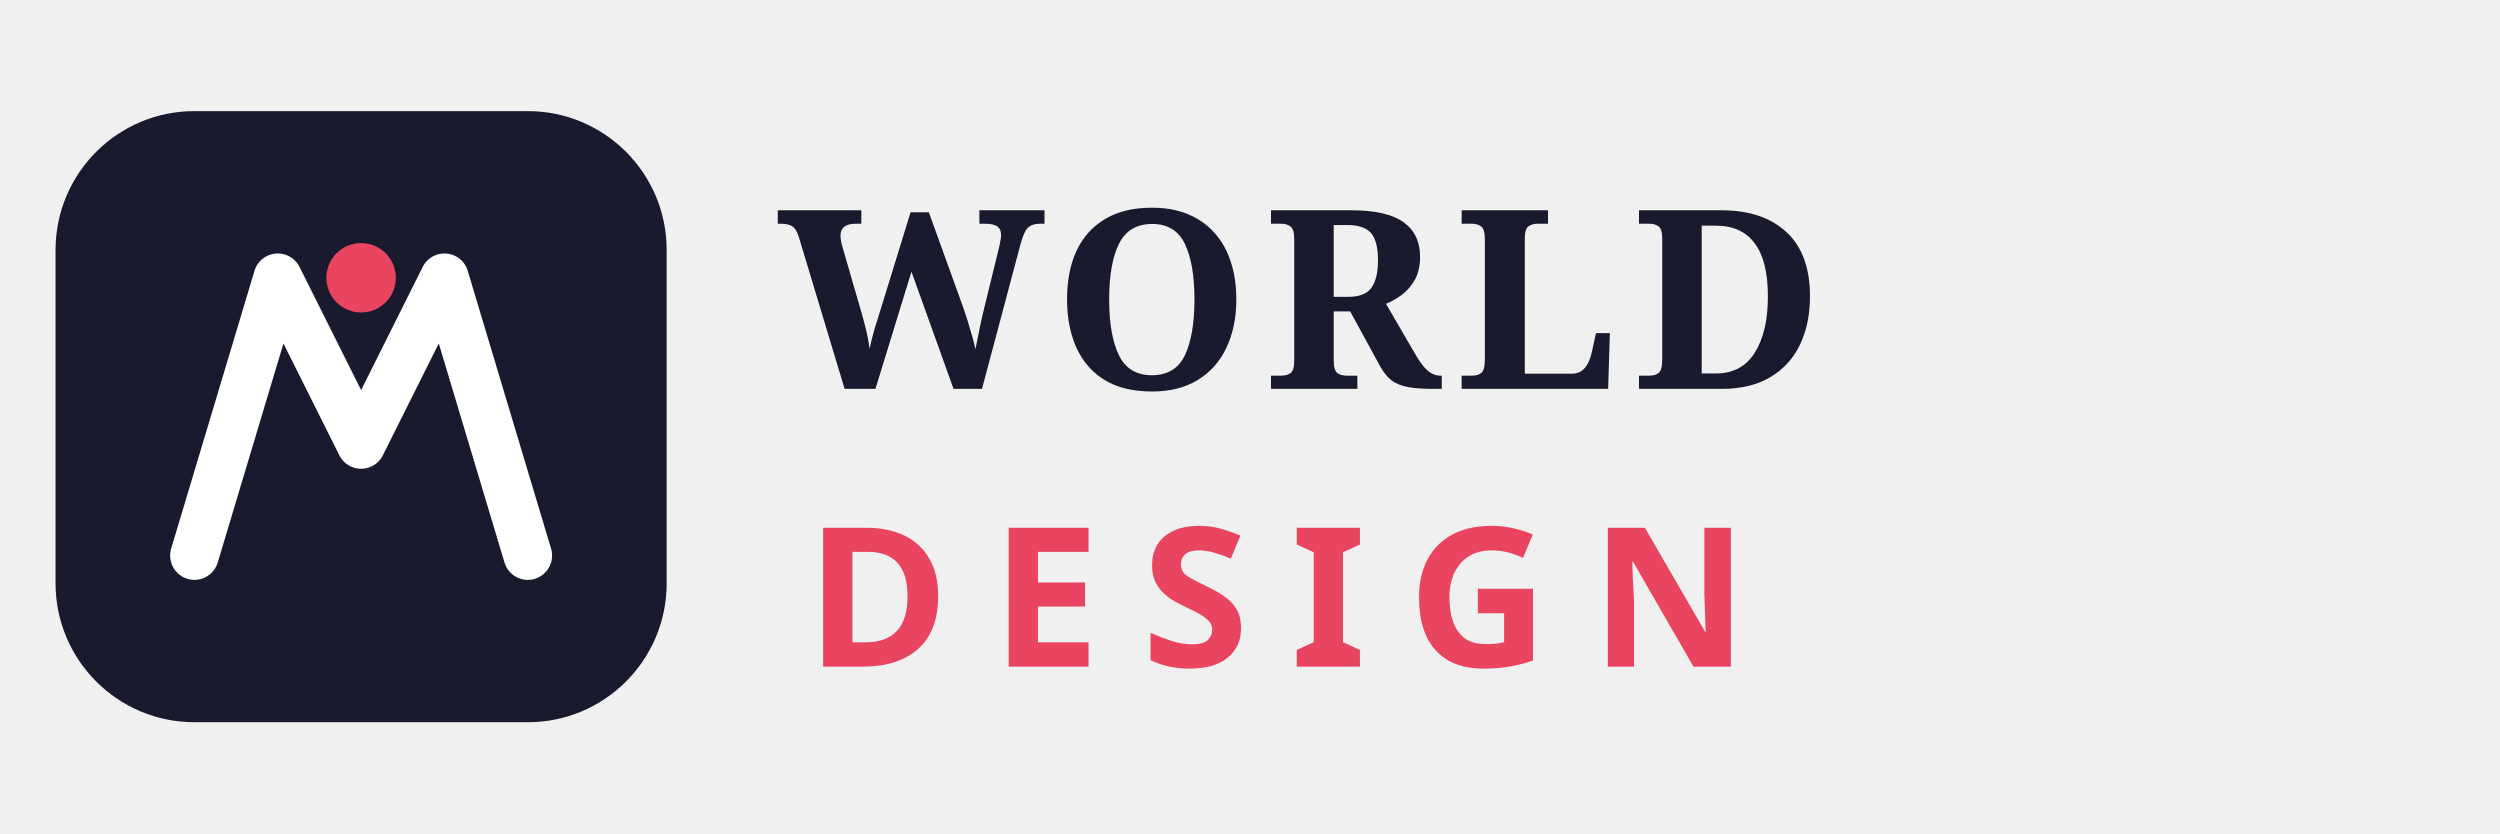
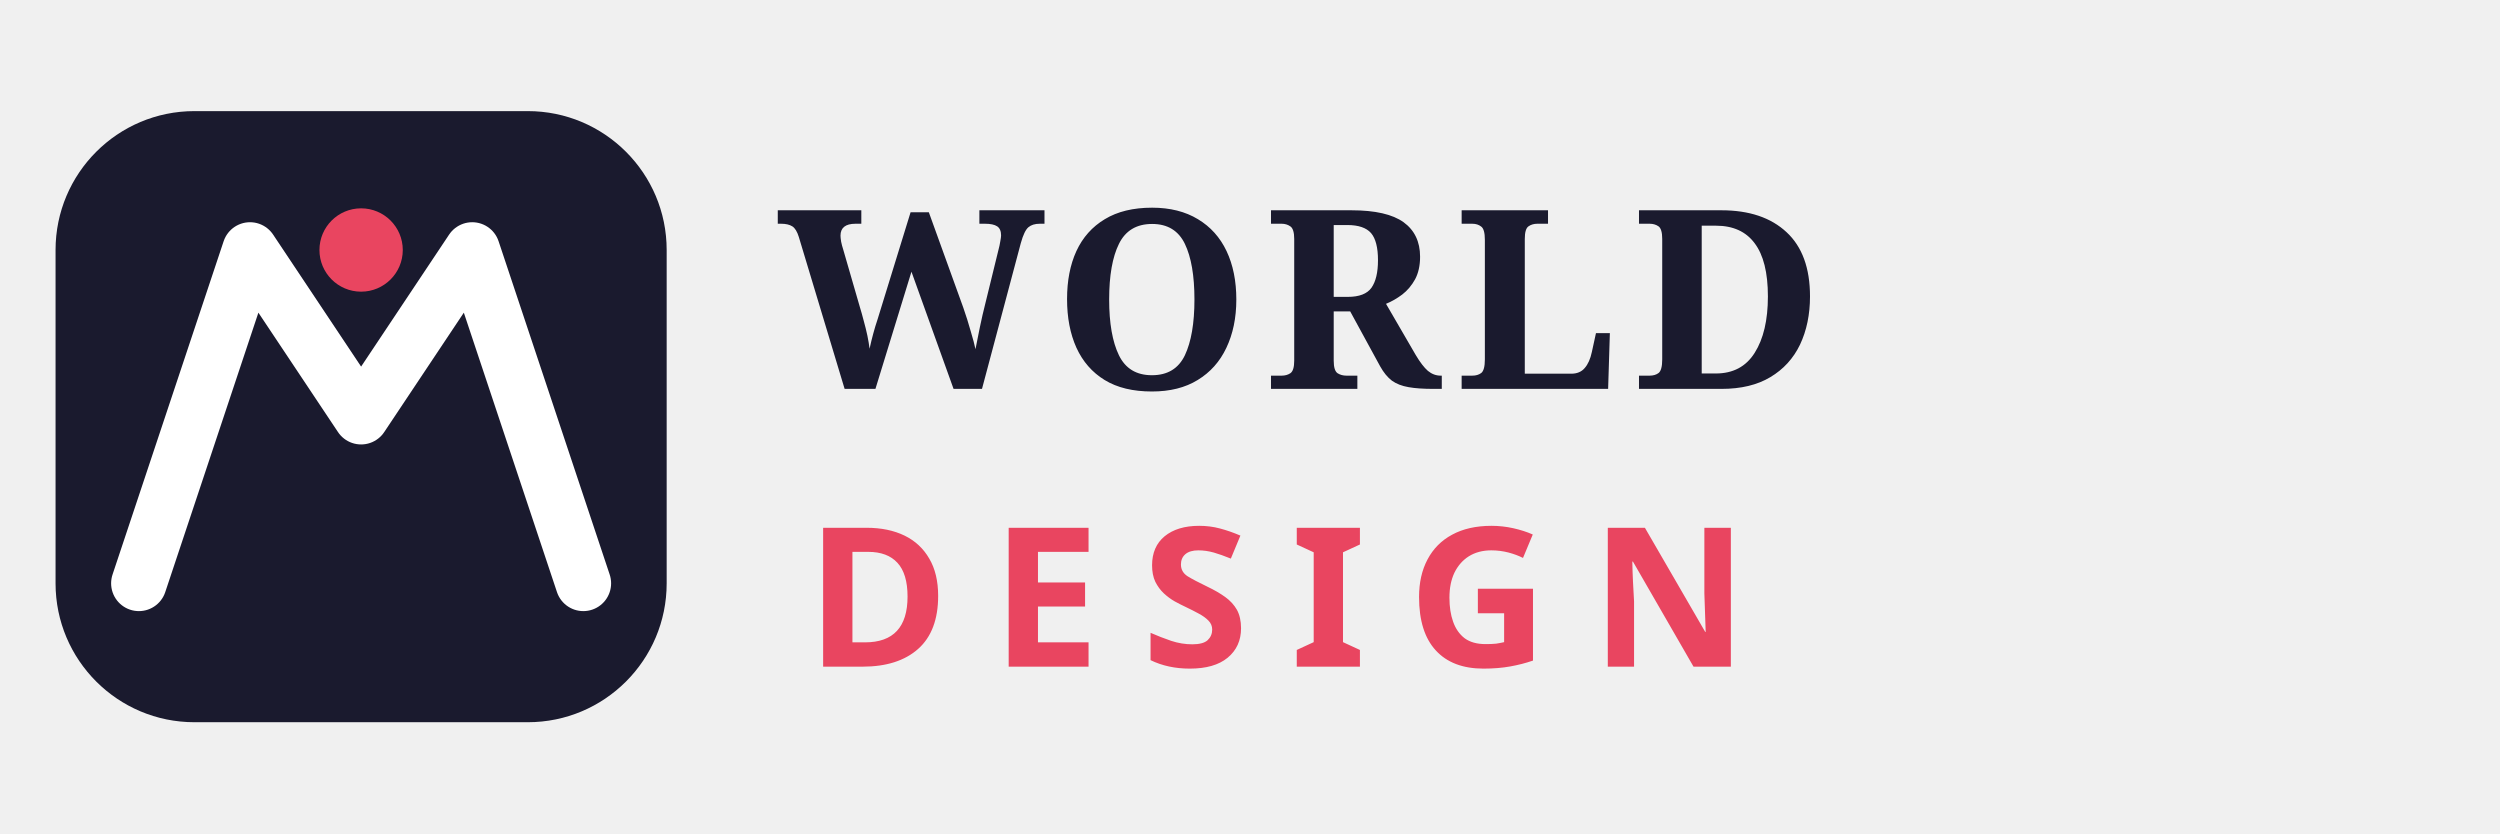
<svg xmlns="http://www.w3.org/2000/svg" width="180" height="60" viewBox="0 0 180 60" fill="none">
  <g transform="translate(4, 8)">
    <rect x="0" y="0" width="44" height="44" rx="10" fill="#1A1A2E" />
-     <path d="M10 32L16 12L22 24L28 12L34 32" stroke="white" stroke-width="3.5" stroke-linecap="round" stroke-linejoin="round" />
-     <circle cx="22" cy="12" r="2.5" fill="#E94560" />
+     <path d="M6 34 L14 10 L22 22 L30 10 L38 34" stroke="white" stroke-width="4" stroke-linecap="round" stroke-linejoin="round" />
+     <circle cx="22" cy="10" r="3" fill="#E94560" />
  </g>
  <g transform="translate(56, 10)">
    <text x="0" y="18" font-family="Playfair Display, Georgia, serif" font-size="18" font-weight="900" fill="#1A1A2E" letter-spacing="1">WORLD</text>
    <text x="2" y="38" font-family="Plus Jakarta Sans, sans-serif" font-size="14" font-weight="700" fill="#E94560" letter-spacing="3">DESIGN</text>
  </g>
</svg>
